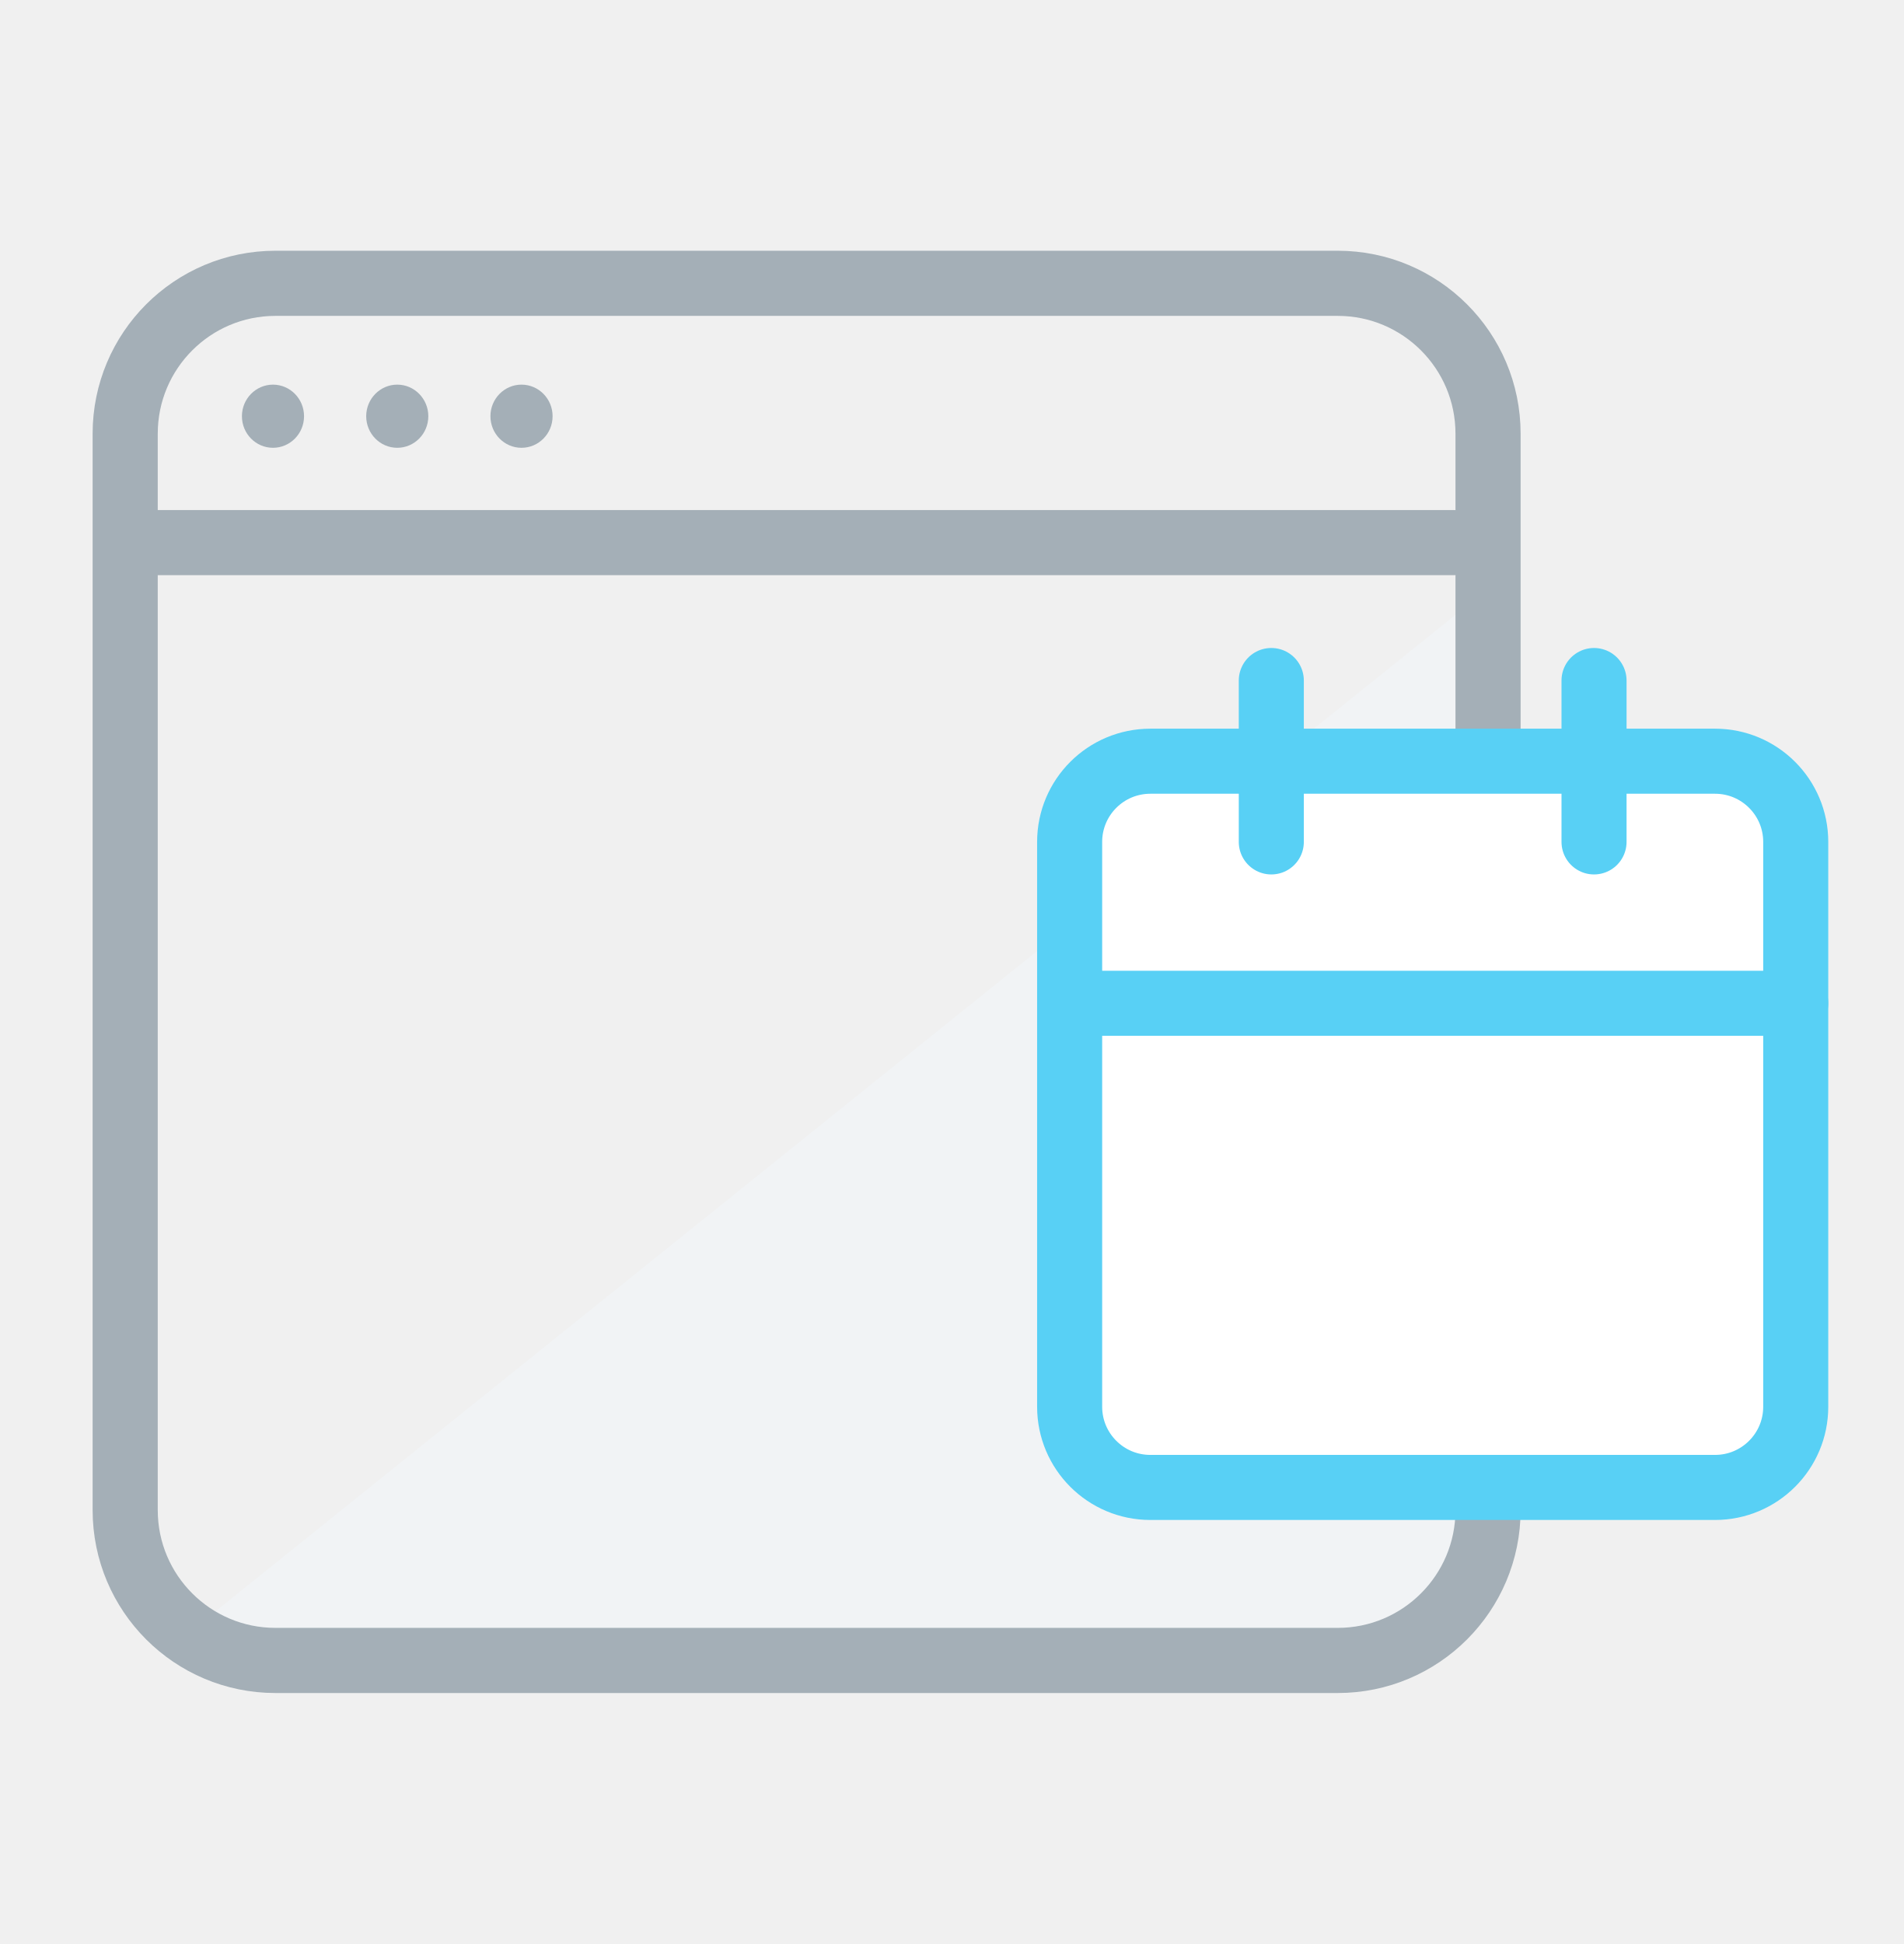
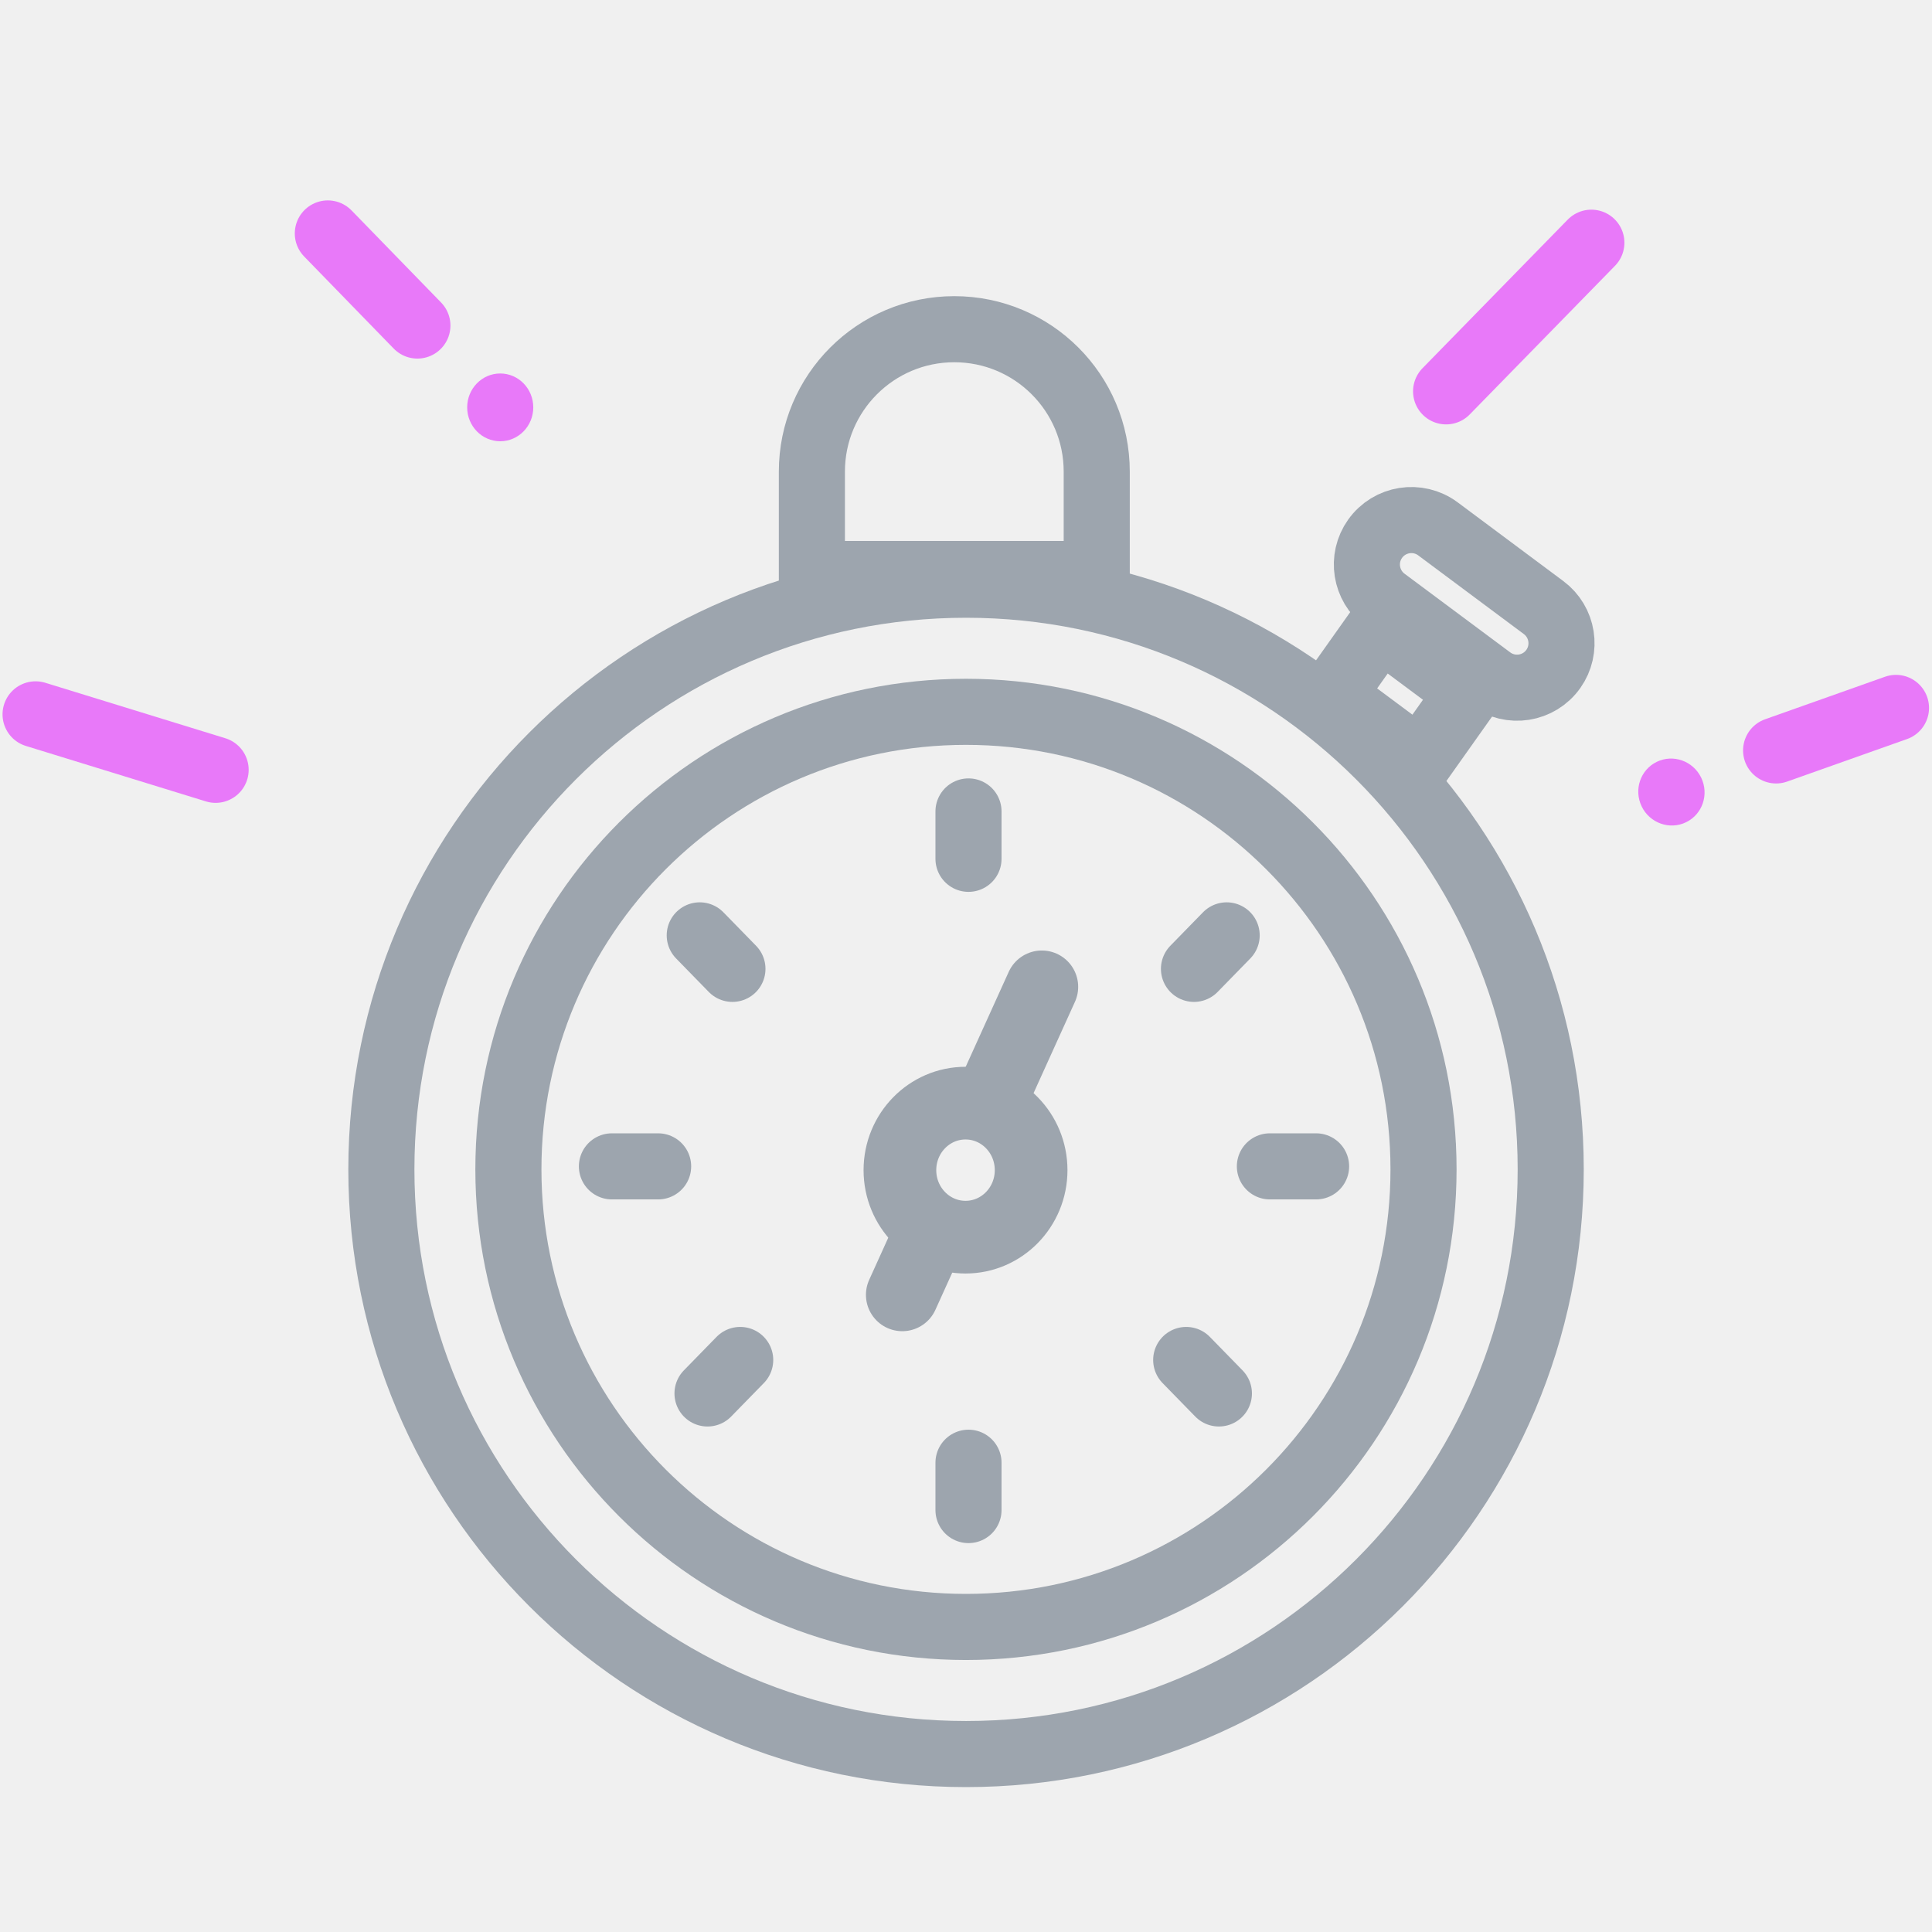
- <svg xmlns="http://www.w3.org/2000/svg" width="48" height="49" viewBox="0 0 48 49" fill="none">
-   <path fill-rule="evenodd" clip-rule="evenodd" d="M37.661 14.72V28.345L37.597 39.884C37.591 40.984 36.697 41.873 35.597 41.873H12.112L4.029 41.742L37.661 14.72Z" fill="#F1F3F5" />
-   <path d="M3.75 13.677H36.642" stroke="#A4AFB7" stroke-width="1.642" stroke-linecap="round" stroke-linejoin="round" />
-   <path fill-rule="evenodd" clip-rule="evenodd" d="M7.665 10.491C7.665 10.931 7.314 11.287 6.882 11.287C6.45 11.287 6.099 10.931 6.099 10.491C6.099 10.052 6.45 9.695 6.882 9.695C7.314 9.695 7.665 10.052 7.665 10.491Z" fill="#A4AFB7" />
-   <path fill-rule="evenodd" clip-rule="evenodd" d="M10.798 10.491C10.798 10.931 10.447 11.287 10.015 11.287C9.583 11.287 9.232 10.931 9.232 10.491C9.232 10.052 9.583 9.695 10.015 9.695C10.447 9.695 10.798 10.052 10.798 10.491Z" fill="#A4AFB7" />
-   <path fill-rule="evenodd" clip-rule="evenodd" d="M13.931 10.491C13.931 10.931 13.58 11.287 13.147 11.287C12.715 11.287 12.364 10.931 12.364 10.491C12.364 10.052 12.715 9.695 13.147 9.695C13.58 9.695 13.931 10.052 13.931 10.491Z" fill="#A4AFB7" />
-   <path d="M33.724 7.141H6.945C4.852 7.141 3.156 8.838 3.156 10.931V38.063C3.156 40.156 4.852 41.853 6.945 41.853H33.724C35.817 41.853 37.514 40.156 37.514 38.063V10.931C37.514 8.838 35.817 7.141 33.724 7.141Z" stroke="#A4AFB7" stroke-width="1.642" />
-   <path d="M43.237 19.187H29C27.877 19.187 26.966 20.098 26.966 21.221V35.458C26.966 36.581 27.877 37.492 29 37.492H43.237C44.36 37.492 45.271 36.581 45.271 35.458V21.221C45.271 20.098 44.36 19.187 43.237 19.187Z" fill="white" stroke="#58D0F5" stroke-width="1.64" stroke-linecap="round" stroke-linejoin="round" />
-   <path d="M40.186 17.153V21.221" stroke="#58D0F5" stroke-width="1.64" stroke-linecap="round" stroke-linejoin="round" />
-   <path d="M32.05 17.153V21.221" stroke="#58D0F5" stroke-width="1.64" stroke-linecap="round" stroke-linejoin="round" />
-   <path d="M26.966 25.289H45.271" stroke="#58D0F5" stroke-width="1.64" stroke-linecap="round" stroke-linejoin="round" />
+ <svg xmlns="http://www.w3.org/2000/svg" width="48" height="48" viewBox="0 0 48 48" fill="none">
+   <path d="M24.062 20.16V21.337" stroke="#9DA5AE" stroke-width="1.642" stroke-linecap="round" />
+   <path d="M24.062 36.341V37.517" stroke="#9DA5AE" stroke-width="1.642" stroke-linecap="round" />
+   <circle cx="24.001" cy="29.053" r="14.526" stroke="#9DA5AE" stroke-width="1.642" />
+   <circle cx="23.999" cy="29.053" r="11.368" stroke="#9DA5AE" stroke-width="1.642" />
+   <path d="M33.081 17.283L34.293 15.573L36.487 17.206L35.275 18.916L33.081 17.283Z" stroke="#9DA5AE" stroke-width="1.642" />
+   <path d="M35.725 13.139L38.35 15.095C38.831 15.453 38.939 16.13 38.592 16.62C38.233 17.126 37.528 17.237 37.031 16.867L34.405 14.912C33.924 14.553 33.816 13.876 34.163 13.387C34.522 12.881 35.227 12.769 35.725 13.139Z" stroke="#9DA5AE" stroke-width="1.642" />
+   <path d="M26.427 14.261H27.248V13.44V11.717C27.248 9.763 25.664 8.179 23.709 8.179C21.755 8.179 20.171 9.763 20.171 11.717V13.44V14.261H20.992H26.427Z" stroke="#9DA5AE" stroke-width="1.642" />
+   <path d="M22.948 30.998L22.417 32.17" stroke="#9DA5AE" stroke-width="1.806" stroke-linecap="round" />
+   <path d="M25.884 24.518L24.58 27.395" stroke="#9DA5AE" stroke-width="1.806" stroke-linecap="round" />
+   <path d="M32.698 28.978H31.55" stroke="#9DA5AE" stroke-width="1.642" stroke-linecap="round" />
+   <path d="M30.476 23.239L29.664 24.071" stroke="#9DA5AE" stroke-width="1.642" stroke-linecap="round" />
+   <path d="M29.471 33.788L30.283 34.62" stroke="#9DA5AE" stroke-width="1.642" stroke-linecap="round" />
+   <path d="M16.351 28.978H15.203" stroke="#9DA5AE" stroke-width="1.642" stroke-linecap="round" />
+   <path d="M18.39 33.788L17.578 34.62" stroke="#9DA5AE" stroke-width="1.642" stroke-linecap="round" />
+   <path d="M17.385 23.239L18.197 24.071" stroke="#9DA5AE" stroke-width="1.642" stroke-linecap="round" />
+   <path d="M0.884 17.748L5.357 19.126" stroke="#E879F9" stroke-width="1.642" stroke-linecap="round" />
+   <path d="M8.145 5.8L10.37 8.088" stroke="#E879F9" stroke-width="1.642" stroke-linecap="round" />
+   <path d="M39.537 6.03L35.928 9.723" stroke="#E879F9" stroke-width="1.642" stroke-linecap="round" />
+   <ellipse cx="12.428" cy="10.121" rx="0.821" ry="0.842" fill="#E879F9" />
+   <path d="M47.105 17.588L44.127 18.644" stroke="#E879F9" stroke-width="1.642" stroke-linecap="round" />
+   <ellipse cx="0.821" cy="0.834" rx="0.821" ry="0.834" transform="matrix(-0.898794 0.438371 0.438371 0.898794 41.8984 18.5684)" fill="#E879F9" />
+   <ellipse cx="23.988" cy="29.072" rx="1.63" ry="1.665" stroke="#9DA5AE" stroke-width="1.806" />
</svg>
